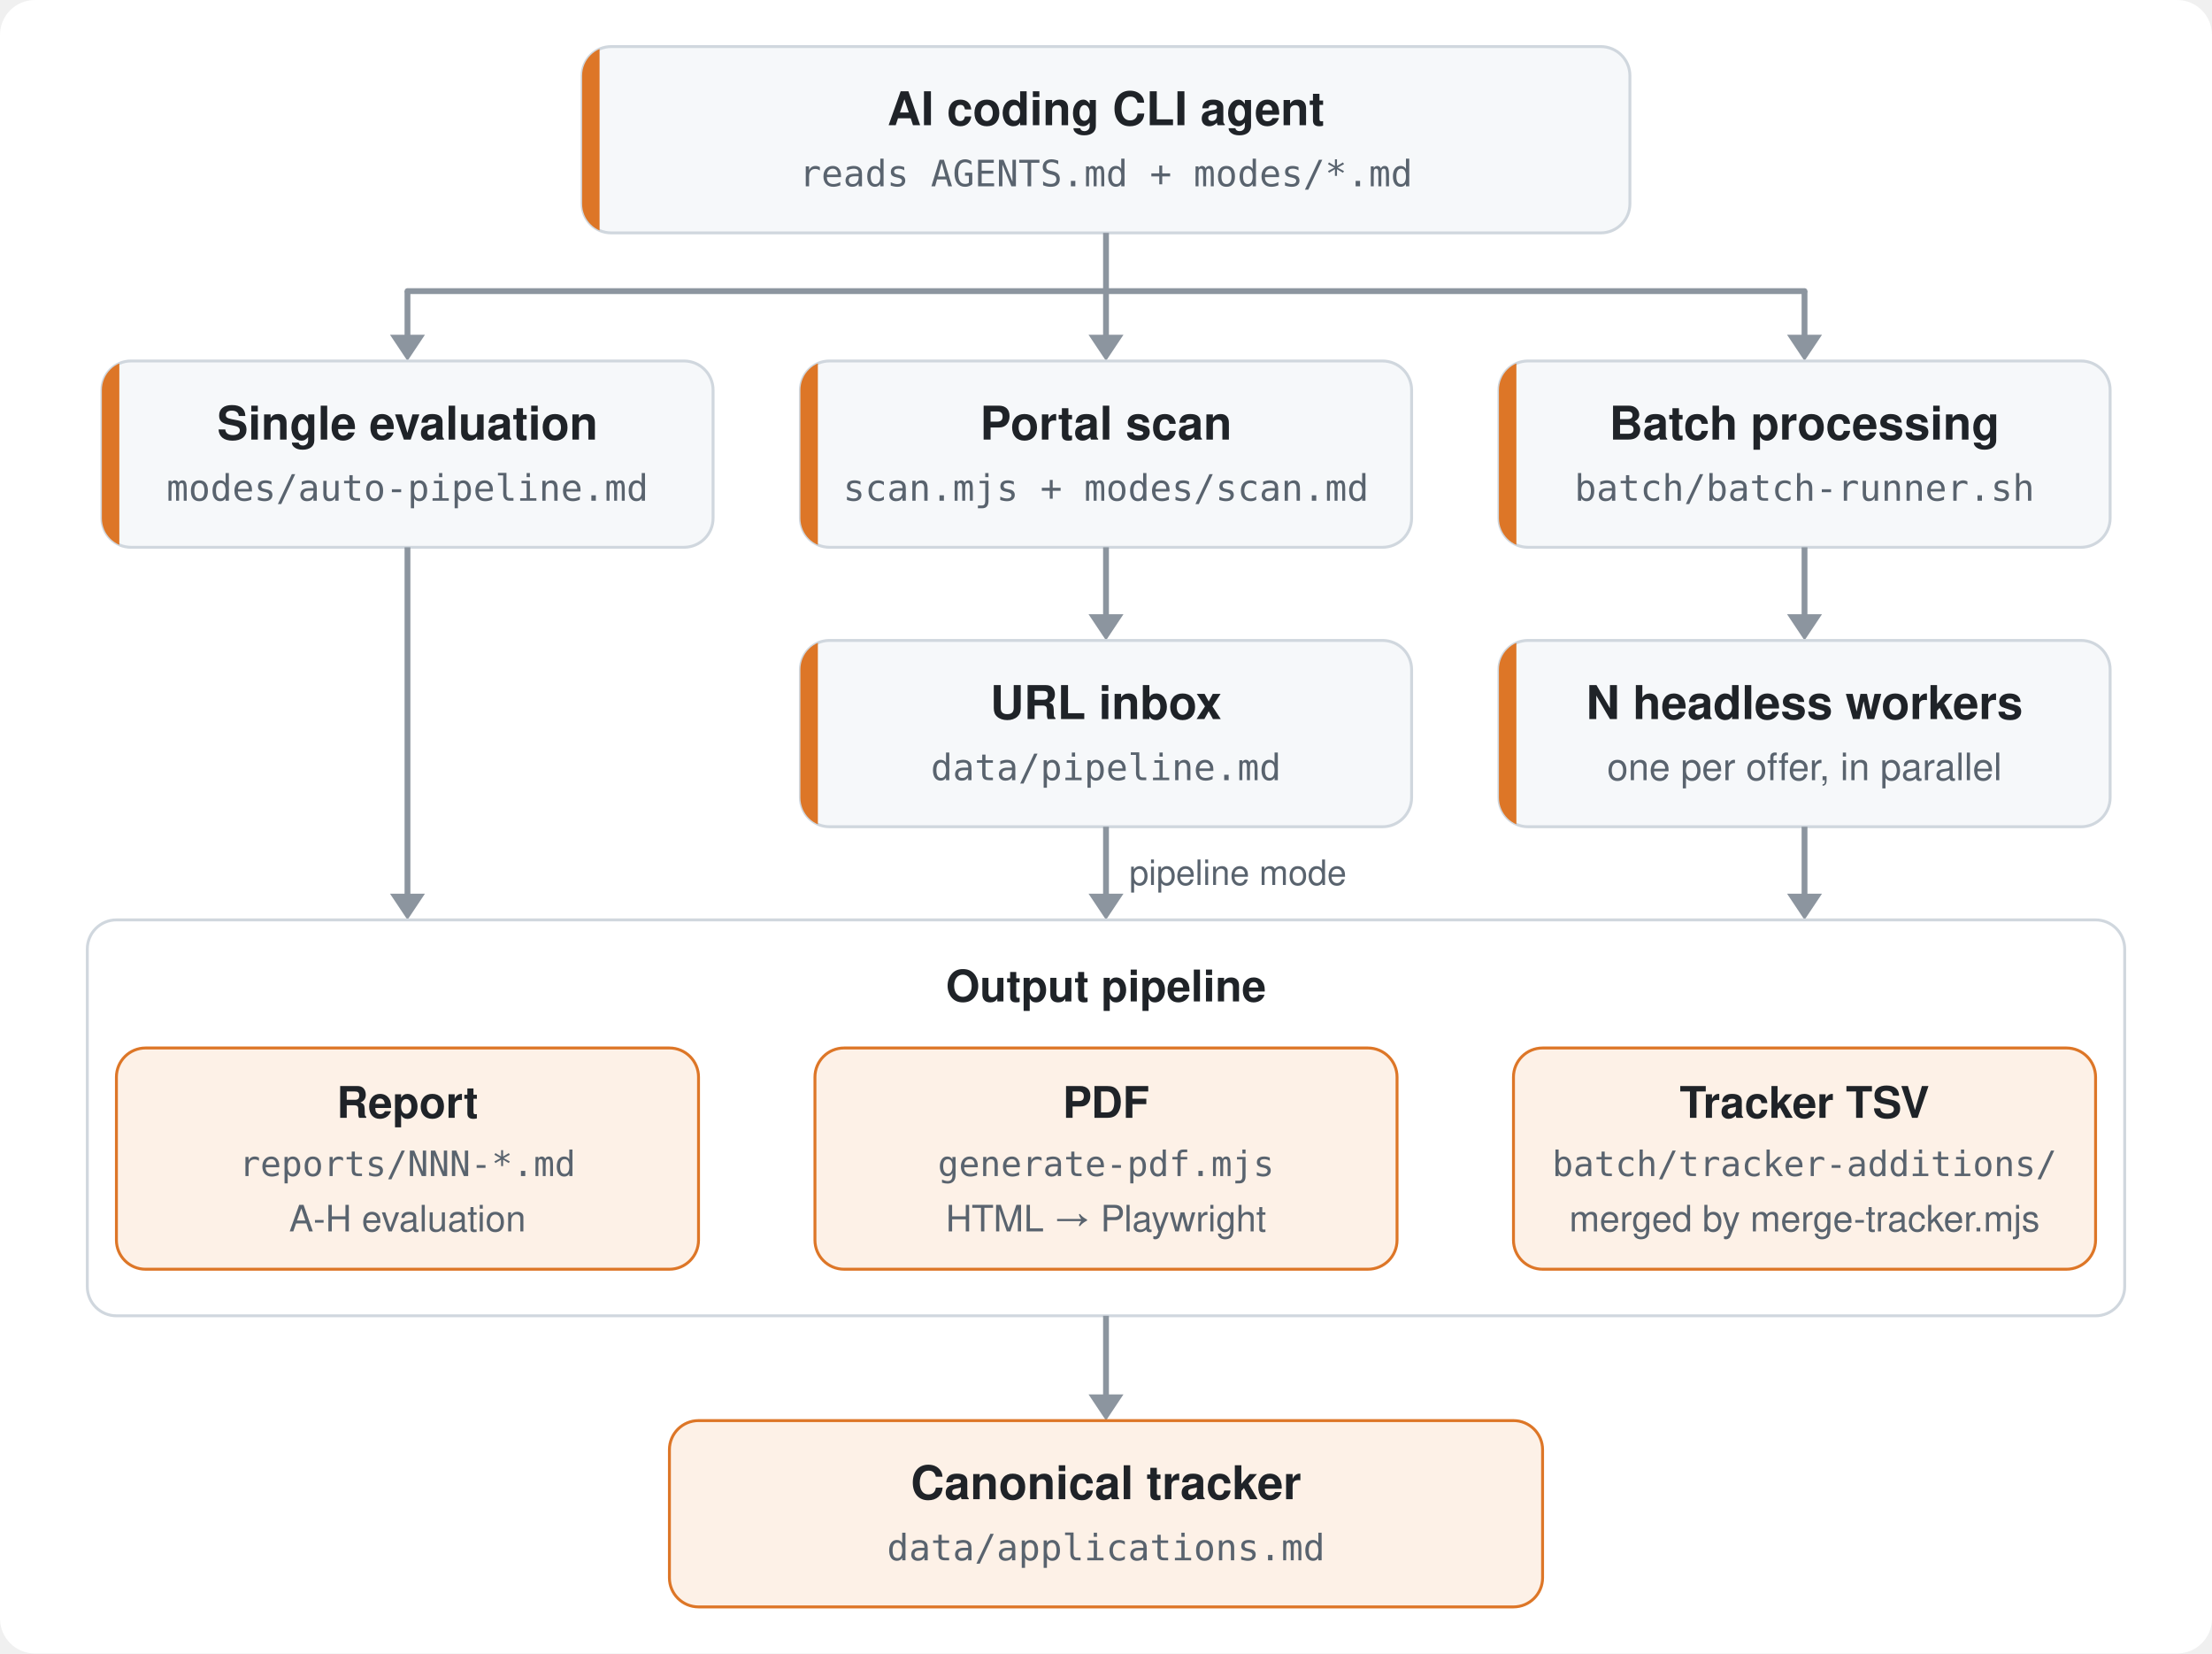
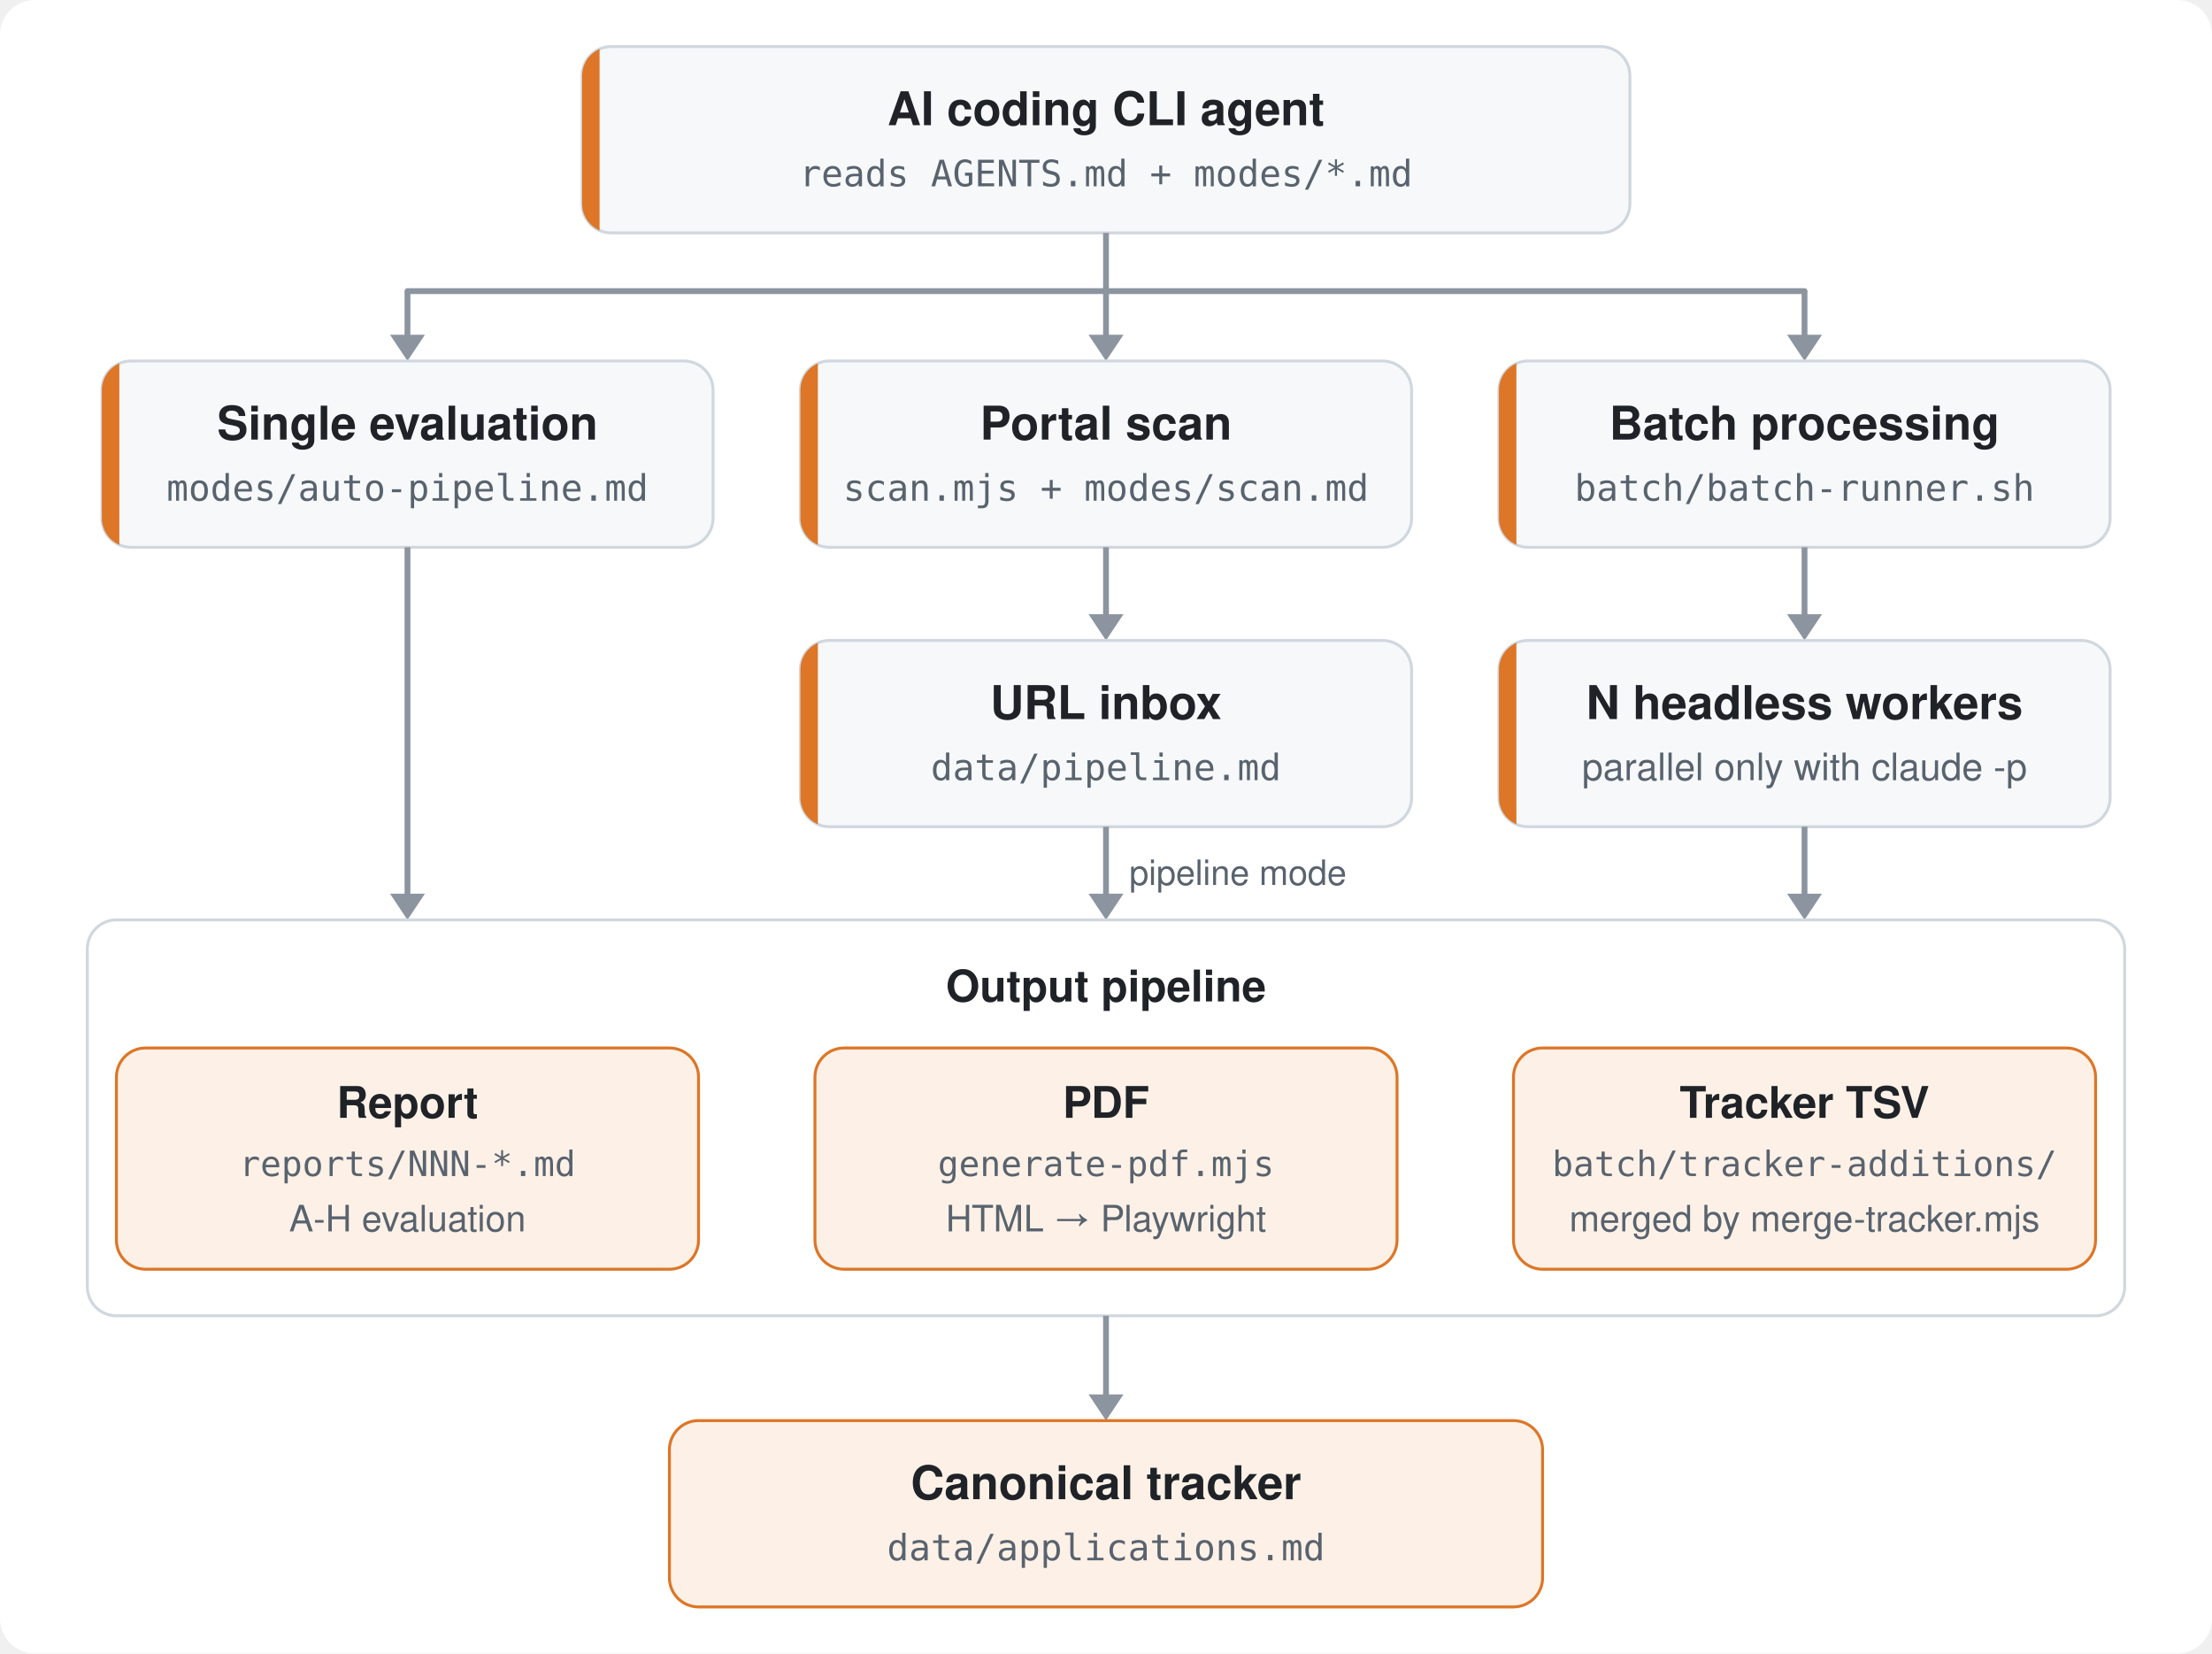
<svg xmlns="http://www.w3.org/2000/svg" width="760" height="568" viewBox="0 0 760 568" font-family="-apple-system,'Segoe UI',Helvetica,Arial,sans-serif" role="img" aria-labelledby="system-overview-title">
  <rect width="760" height="568" rx="12" fill="#ffffff" />
  <rect x="200" y="16" width="360" height="64" rx="10" fill="#f6f8fa" stroke="#d0d7de" />
  <clipPath id="so-agent">
    <rect x="200" y="16" width="360" height="64" rx="10" />
  </clipPath>
  <rect x="200" y="16" width="6" height="64" fill="#DD7627" clip-path="url(#so-agent)" />
  <text x="380" y="43" text-anchor="middle" font-size="16" font-weight="700" fill="#1f2328">AI coding CLI agent</text>
  <text x="380" y="64" text-anchor="middle" font-size="12.5" font-family="ui-monospace,SFMono-Regular,Menlo,Consolas,monospace" fill="#59636e">reads AGENTS.md + modes/*.md</text>
  <line x1="380" y1="80" x2="380" y2="100" stroke="#8c959f" stroke-width="2" />
  <line x1="140" y1="100" x2="620" y2="100" stroke="#8c959f" stroke-width="2" stroke-linecap="round" />
  <line x1="140" y1="100" x2="140" y2="117" stroke="#8c959f" stroke-width="2" />
  <path d="M134 115 L146 115 L140 124 Z" fill="#8c959f" />
  <line x1="380" y1="100" x2="380" y2="117" stroke="#8c959f" stroke-width="2" />
  <path d="M374 115 L386 115 L380 124 Z" fill="#8c959f" />
  <line x1="620" y1="100" x2="620" y2="117" stroke="#8c959f" stroke-width="2" />
  <path d="M614 115 L626 115 L620 124 Z" fill="#8c959f" />
  <rect x="35" y="124" width="210" height="64" rx="10" fill="#f6f8fa" stroke="#d0d7de" />
  <clipPath id="so-single">
    <rect x="35" y="124" width="210" height="64" rx="10" />
  </clipPath>
  <rect x="35" y="124" width="6" height="64" fill="#DD7627" clip-path="url(#so-single)" />
  <text x="140" y="151" text-anchor="middle" font-size="16" font-weight="700" fill="#1f2328">Single evaluation</text>
  <text x="140" y="172" text-anchor="middle" font-size="12.5" font-family="ui-monospace,SFMono-Regular,Menlo,Consolas,monospace" fill="#59636e">modes/auto-pipeline.md</text>
  <rect x="275" y="124" width="210" height="64" rx="10" fill="#f6f8fa" stroke="#d0d7de" />
  <clipPath id="so-scan">
    <rect x="275" y="124" width="210" height="64" rx="10" />
  </clipPath>
  <rect x="275" y="124" width="6" height="64" fill="#DD7627" clip-path="url(#so-scan)" />
  <text x="380" y="151" text-anchor="middle" font-size="16" font-weight="700" fill="#1f2328">Portal scan</text>
  <text x="380" y="172" text-anchor="middle" font-size="12.5" font-family="ui-monospace,SFMono-Regular,Menlo,Consolas,monospace" fill="#59636e">scan.mjs + modes/scan.md</text>
  <rect x="515" y="124" width="210" height="64" rx="10" fill="#f6f8fa" stroke="#d0d7de" />
  <clipPath id="so-batch">
    <rect x="515" y="124" width="210" height="64" rx="10" />
  </clipPath>
  <rect x="515" y="124" width="6" height="64" fill="#DD7627" clip-path="url(#so-batch)" />
  <text x="620" y="151" text-anchor="middle" font-size="16" font-weight="700" fill="#1f2328">Batch processing</text>
  <text x="620" y="172" text-anchor="middle" font-size="12.5" font-family="ui-monospace,SFMono-Regular,Menlo,Consolas,monospace" fill="#59636e">batch/batch-runner.sh</text>
  <line x1="380" y1="188" x2="380" y2="213" stroke="#8c959f" stroke-width="2" />
  <path d="M374 211 L386 211 L380 220 Z" fill="#8c959f" />
  <line x1="620" y1="188" x2="620" y2="213" stroke="#8c959f" stroke-width="2" />
  <path d="M614 211 L626 211 L620 220 Z" fill="#8c959f" />
  <rect x="275" y="220" width="210" height="64" rx="10" fill="#f6f8fa" stroke="#d0d7de" />
  <clipPath id="so-inbox">
    <rect x="275" y="220" width="210" height="64" rx="10" />
  </clipPath>
  <rect x="275" y="220" width="6" height="64" fill="#DD7627" clip-path="url(#so-inbox)" />
  <text x="380" y="247" text-anchor="middle" font-size="16" font-weight="700" fill="#1f2328">URL inbox</text>
  <text x="380" y="268" text-anchor="middle" font-size="12.5" font-family="ui-monospace,SFMono-Regular,Menlo,Consolas,monospace" fill="#59636e">data/pipeline.md</text>
  <rect x="515" y="220" width="210" height="64" rx="10" fill="#f6f8fa" stroke="#d0d7de" />
  <clipPath id="so-workers">
    <rect x="515" y="220" width="210" height="64" rx="10" />
  </clipPath>
  <rect x="515" y="220" width="6" height="64" fill="#DD7627" clip-path="url(#so-workers)" />
  <text x="620" y="247" text-anchor="middle" font-size="16" font-weight="700" fill="#1f2328">N headless workers</text>
-   <text x="620" y="268" text-anchor="middle" font-size="13" fill="#59636e">one per offer, in parallel</text>
+   <text x="620" y="268" text-anchor="middle" font-size="13" fill="#59636e">parallel only with claude -p</text>
  <line x1="140" y1="188" x2="140" y2="309" stroke="#8c959f" stroke-width="2" />
  <path d="M134 307 L146 307 L140 316 Z" fill="#8c959f" />
  <line x1="380" y1="284" x2="380" y2="309" stroke="#8c959f" stroke-width="2" />
  <path d="M374 307 L386 307 L380 316 Z" fill="#8c959f" />
  <line x1="620" y1="284" x2="620" y2="309" stroke="#8c959f" stroke-width="2" />
  <path d="M614 307 L626 307 L620 316 Z" fill="#8c959f" />
  <text x="388" y="304" font-size="12" fill="#59636e">pipeline mode</text>
  <rect x="30" y="316" width="700" height="136" rx="10" fill="#ffffff" stroke="#d0d7de" />
  <text x="380" y="344" text-anchor="middle" font-size="15" font-weight="700" fill="#1f2328">Output pipeline</text>
  <rect x="40" y="360" width="200" height="76" rx="10" fill="#fdf1e7" stroke="#DD7627" />
  <text x="140" y="384" text-anchor="middle" font-size="15" font-weight="700" fill="#1f2328">Report</text>
  <text x="140" y="404" text-anchor="middle" font-size="12" font-family="ui-monospace,SFMono-Regular,Menlo,Consolas,monospace" fill="#59636e">reports/NNN-*.md</text>
  <text x="140" y="423" text-anchor="middle" font-size="12.5" fill="#59636e">A-H evaluation</text>
  <rect x="280" y="360" width="200" height="76" rx="10" fill="#fdf1e7" stroke="#DD7627" />
  <text x="380" y="384" text-anchor="middle" font-size="15" font-weight="700" fill="#1f2328">PDF</text>
  <text x="380" y="404" text-anchor="middle" font-size="12" font-family="ui-monospace,SFMono-Regular,Menlo,Consolas,monospace" fill="#59636e">generate-pdf.mjs</text>
  <text x="380" y="423" text-anchor="middle" font-size="12.5" fill="#59636e">HTML → Playwright</text>
  <rect x="520" y="360" width="200" height="76" rx="10" fill="#fdf1e7" stroke="#DD7627" />
  <text x="620" y="384" text-anchor="middle" font-size="15" font-weight="700" fill="#1f2328">Tracker TSV</text>
  <text x="620" y="404" text-anchor="middle" font-size="12" font-family="ui-monospace,SFMono-Regular,Menlo,Consolas,monospace" fill="#59636e">batch/tracker-additions/</text>
  <text x="620" y="423" text-anchor="middle" font-size="12.5" fill="#59636e">merged by merge-tracker.mjs</text>
  <line x1="380" y1="452" x2="380" y2="481" stroke="#8c959f" stroke-width="2" />
  <path d="M374 479 L386 479 L380 488 Z" fill="#8c959f" />
  <rect x="230" y="488" width="300" height="64" rx="10" fill="#fdf1e7" stroke="#DD7627" />
  <text x="380" y="515" text-anchor="middle" font-size="16" font-weight="700" fill="#1f2328">Canonical tracker</text>
  <text x="380" y="536" text-anchor="middle" font-size="12.5" font-family="ui-monospace,SFMono-Regular,Menlo,Consolas,monospace" fill="#59636e">data/applications.md</text>
</svg>
